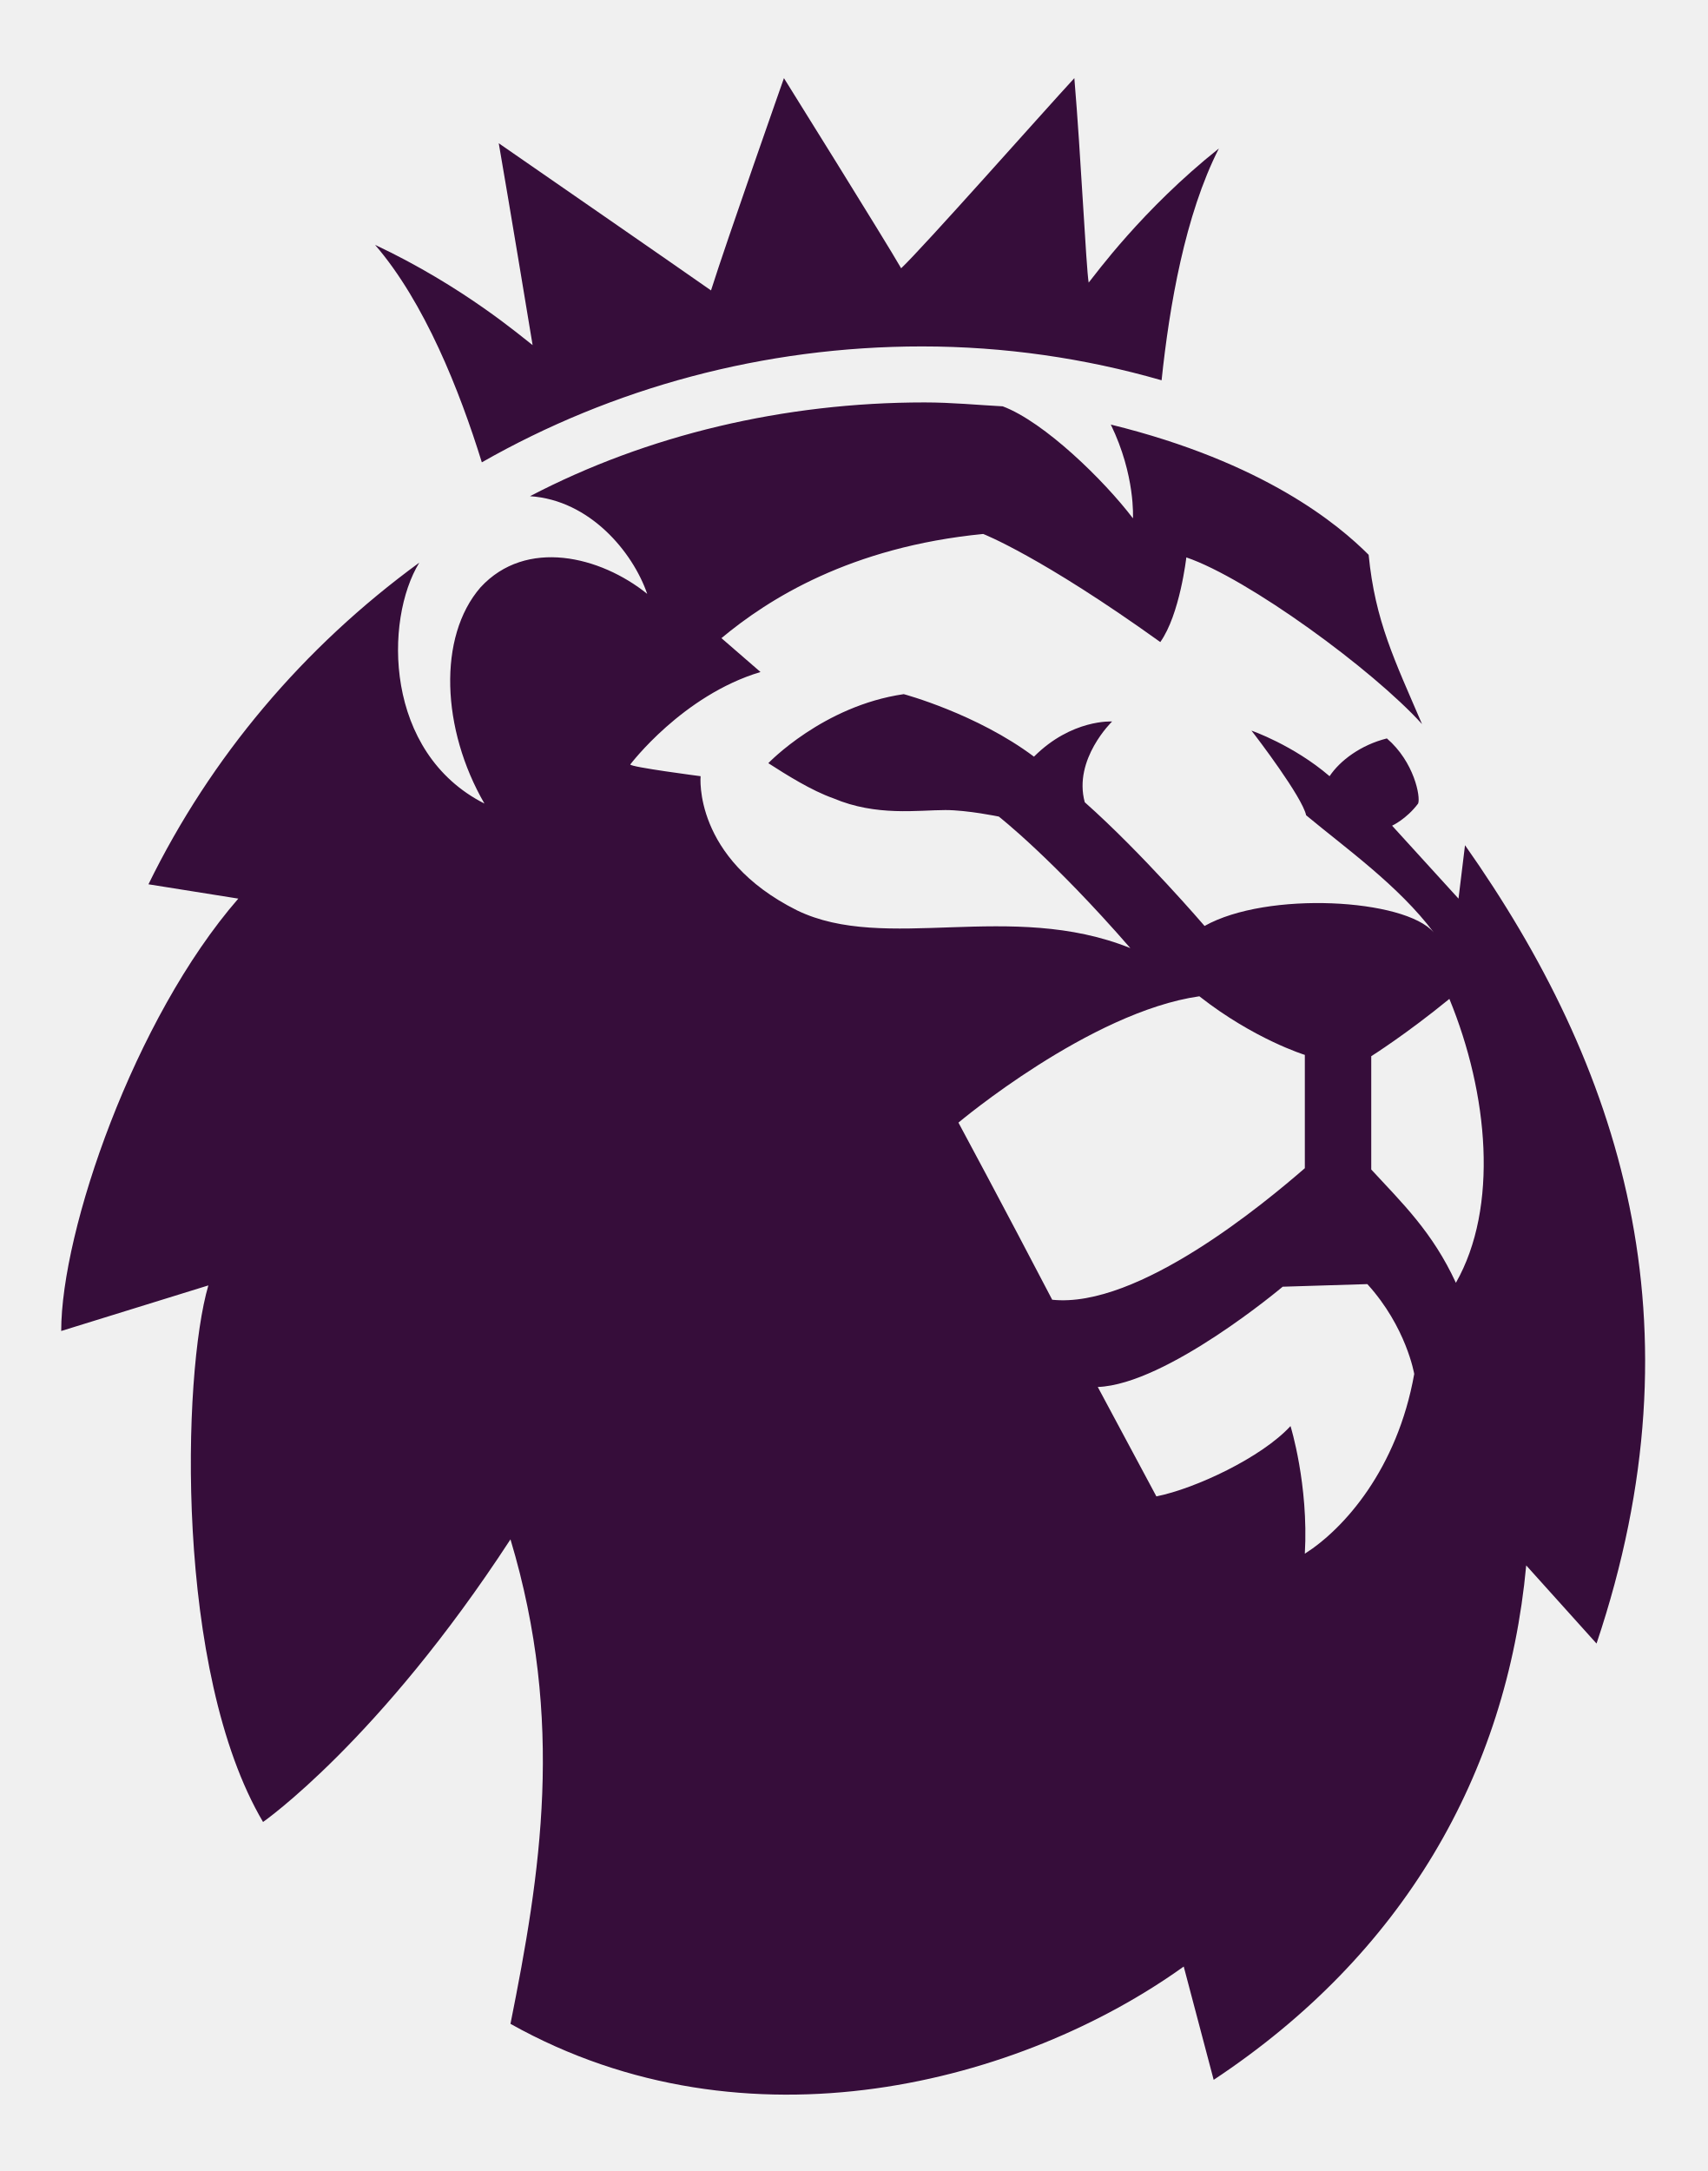
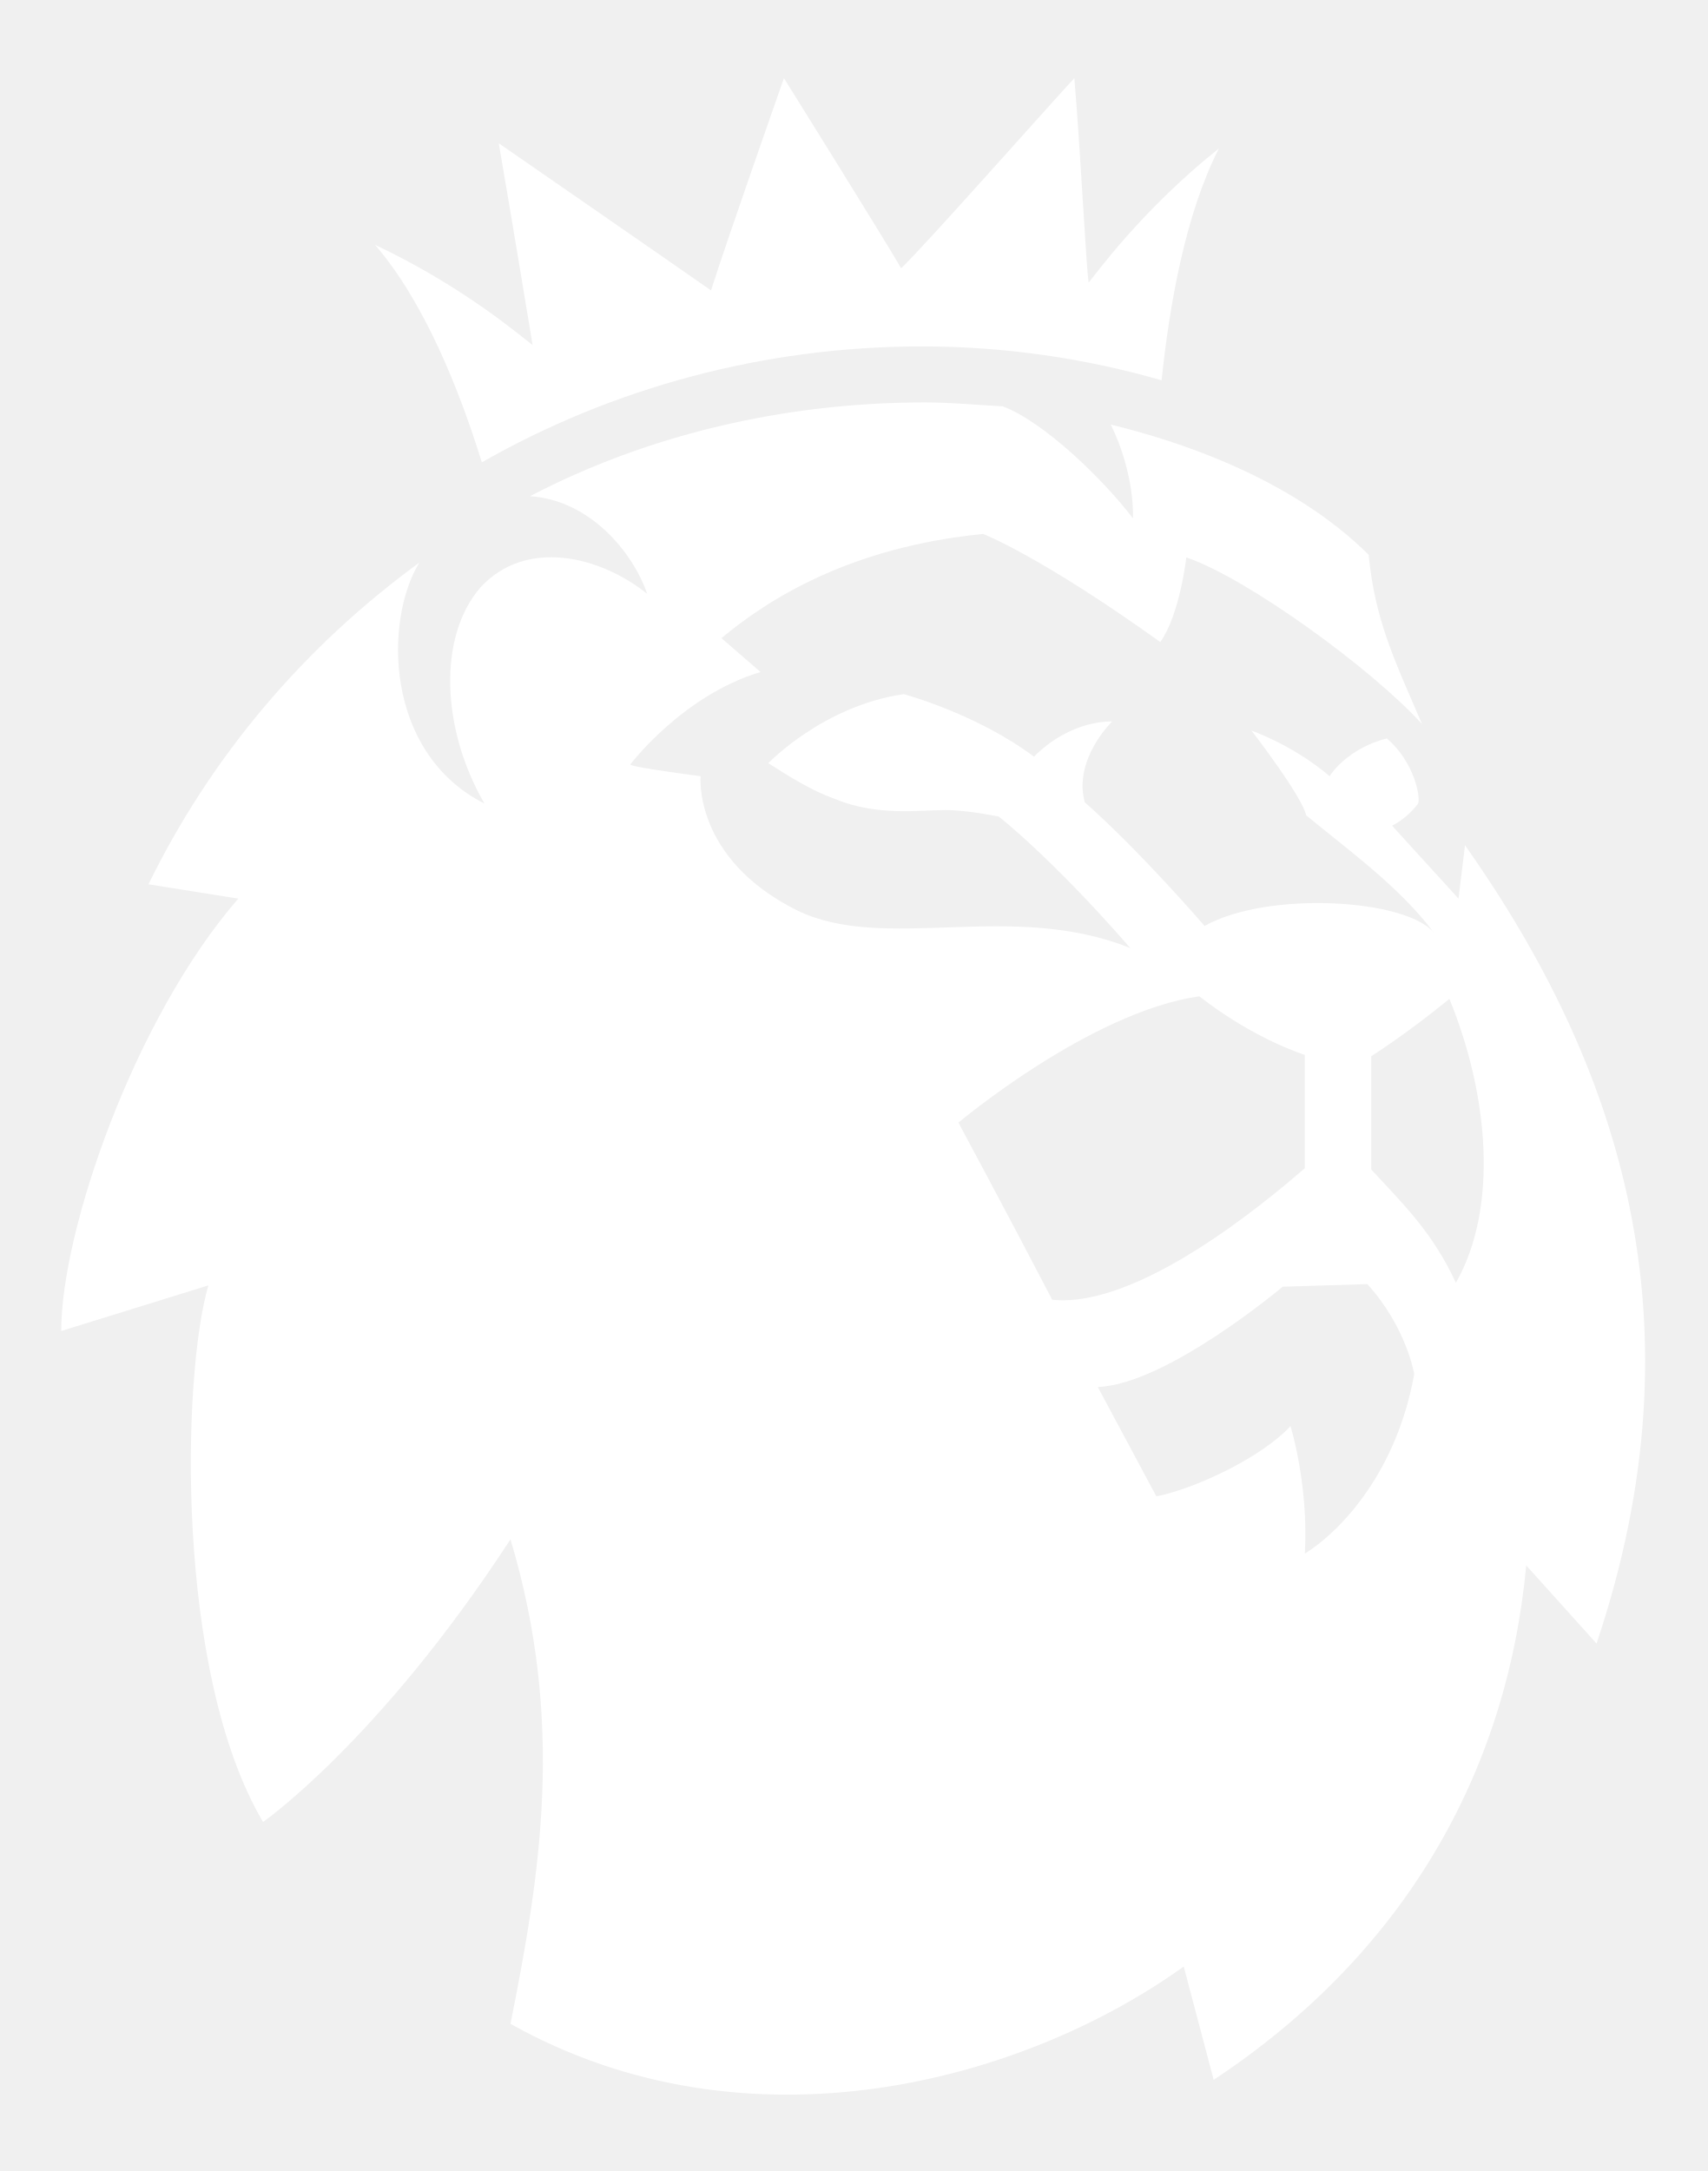
<svg xmlns="http://www.w3.org/2000/svg" class="logo" version="1.1" x="0px" y="0px" viewBox="0 0 131.1 166.7" style="enable-background:new 0 0 131.1 166.7;" xml:space="preserve">
  <style type="text/css">
-         .st0{fill:#360D3A;}
+         .st0{fill:#ffffff;}
    </style>
  <path class="st0" d="M28.8,18.8c6.8,3.2,11.3,7.1,12.1,7.7c-0.3-1.8-1.7-10.3-2.6-15.5c3.9,2.7,13.3,9.2,16.3,11.3     C55.8,18.5,60.2,6,60.2,6s7.8,12.5,9,14.6C70.9,19,80.1,8.6,82.5,6c0.5,5.9,0.9,14.5,1.1,15.7c0.5-0.6,4.1-5.6,10-10.3     c-2.6,5.1-3.8,12.1-4.4,17.8c-5.9-1.7-12.1-2.6-18.4-2.6c-12.2,0-23.8,3.2-33.8,8.9C35.3,30,32.6,23.2,28.8,18.8z M122.6,126.2     l-5.4-6c-1.5,16.1-9.5,29.9-24,39.5l-2.3-8.7c-12.4,8.9-33.5,14.6-51.7,4.4c2.3-11.5,4.2-23.2,0-37.2c-10.1,15.5-19,21.7-19,21.7     c-6.8-11.5-6.2-34.4-4.2-41.2l-11.3,3.5c0-7.7,5.6-24,13.6-33.2l-6.9-1.1c4.8-9.8,11.9-18.2,20.8-24.7c-2.7,4.4-2.7,14.6,5,18.5     c-3.3-5.7-3.6-12.8-0.3-16.6c3.5-3.8,9.2-2.4,12.8,0.5c-1.1-3.2-4.4-7.2-9-7.5c9-4.7,19.5-7.2,30.3-7.2c2.1,0,4.1,0.2,6,0.3     c3.2,1.2,7.8,5.7,10,8.6c0,0,0.2-3.3-1.7-7.2c11.8,2.9,17.5,7.7,19.8,10c0.5,5.1,2,8.1,4.1,13c-3.8-4.2-13.4-11.2-18.1-12.8     c0,0-0.5,4.4-2,6.5c-9.2-6.6-13.6-8.3-13.6-8.3C65.3,42,59,46,55.4,49l3,2.6c-6,1.8-10,7.1-10,7.1c0,0.2,5.4,0.9,5.4,0.9     s-0.6,6.3,7.4,10.3c6.8,3.3,16.4-0.8,25.6,2.9c-6-6.9-10.1-10.1-10.1-10.1s-2.4-0.5-4.1-0.5c-2.1,0-5.3,0.5-8.6-0.9     c-1.7-0.6-3.6-1.8-5-2.7c0,0,4.2-4.4,10.4-5.3c0,0,5.6,1.5,10,4.8c2.9-2.9,6-2.7,6-2.7s-3,2.9-2.1,6.2c4.4,3.9,9.2,9.5,9.2,9.5     c4.8-2.7,15.4-2.1,17.6,0.5c-2.7-3.6-6.8-6.5-9.8-9c-0.3-1.4-3.8-6-4.2-6.5c0,0,3.2,1.1,6,3.5c0.8-1.2,2.4-2.4,4.4-2.9     c2.1,1.8,2.6,4.5,2.4,5c-0.9,1.2-2,1.7-2,1.7l5.1,5.6l0.5-4.1C124.4,81.8,130.9,101.5,122.6,126.2z M100.2,89.7v-8.7     c0,0-3.9-1.2-8.1-4.5c-8.4,1.2-18.5,9.7-18.5,9.7s3.5,6.5,7.2,13.6C87.4,100.5,97.2,92.3,100.2,89.7z M108.6,105.5     c0,0-0.6-3.6-3.6-6.9l-6.5,0.2c0,0-8.9,7.5-14.2,7.7c0,0,3,5.6,4.5,8.4c3-0.6,8.1-3,10.3-5.4c0,0,1.4,4.5,1.1,9.8     C103.2,117.4,107.3,112.8,108.6,105.5z M111.3,76.7c-3.3,2.7-6,4.4-6,4.4v8.7c2.4,2.6,4.7,4.8,6.5,8.7     C115.1,92.7,114.3,84,111.3,76.7z" />
</svg>
